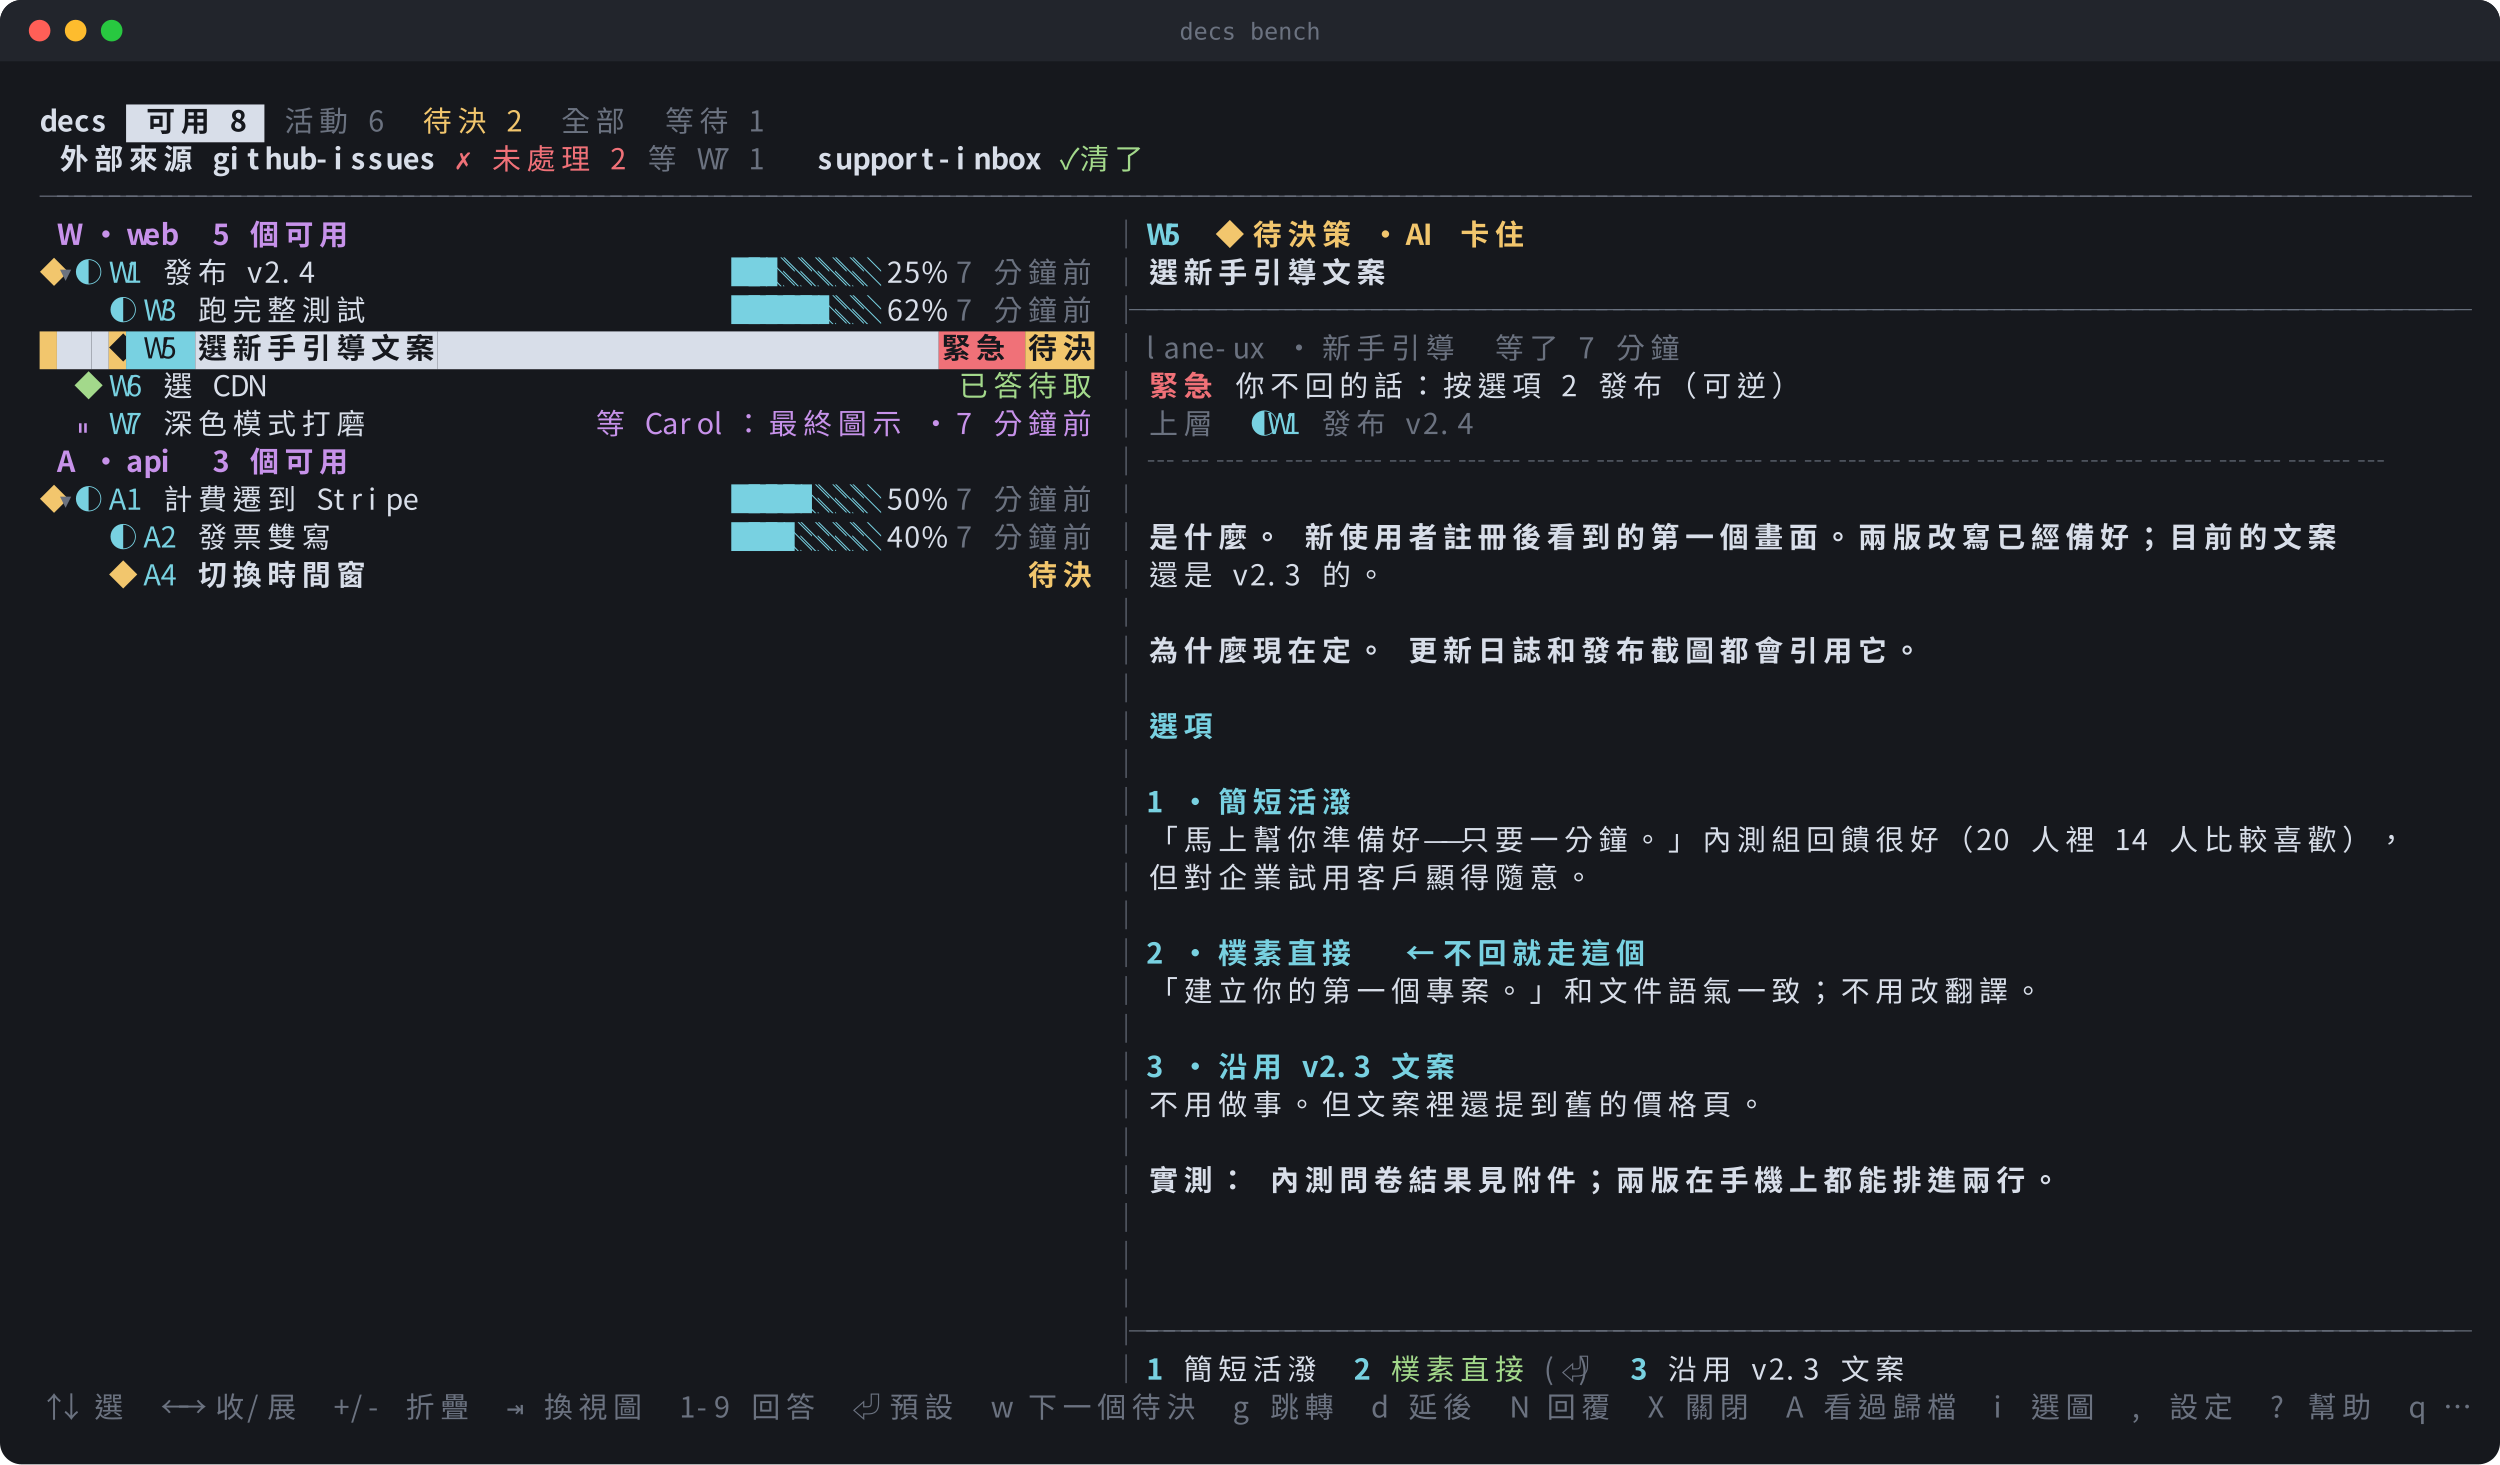
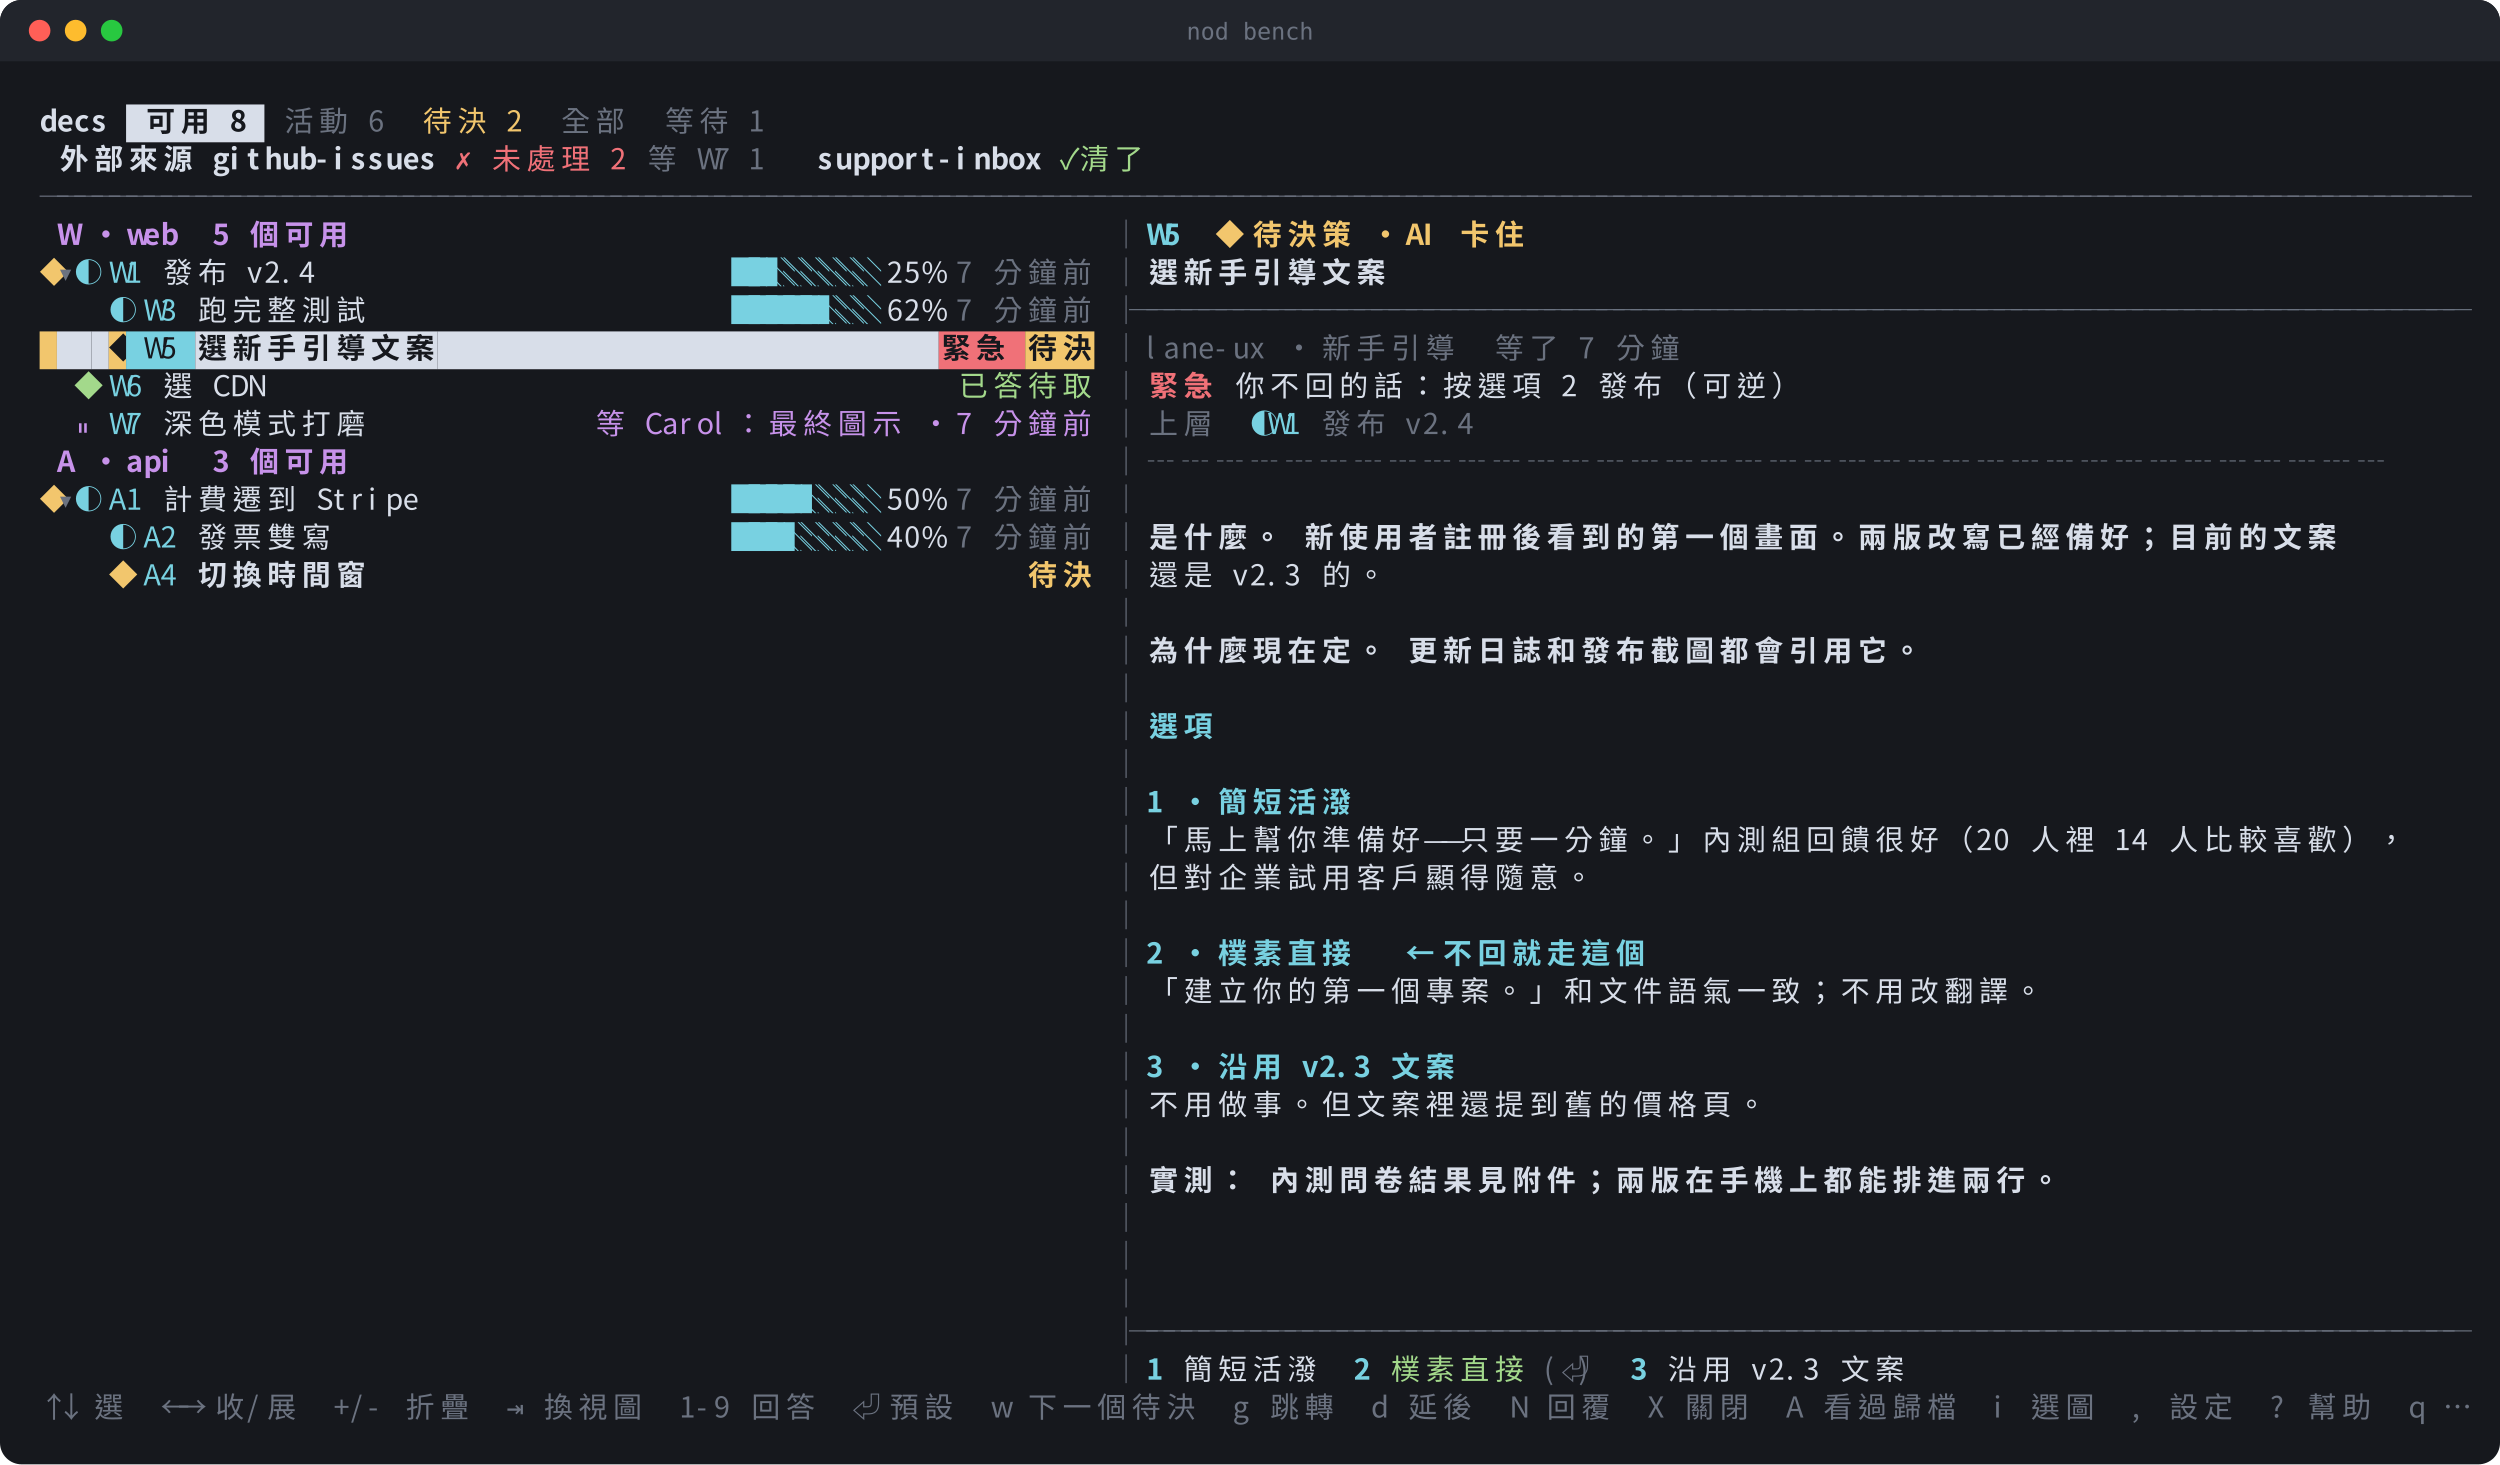
<svg xmlns="http://www.w3.org/2000/svg" width="1388" height="813" viewBox="0 0 1388 813">
  <rect width="1388" height="813" rx="12" fill="#16181d" />
  <path d="M0 12a12 12 0 0 1 12-12h1364a12 12 0 0 1 12 12v22h-1388z" fill="#22252c" />
  <circle cx="22" cy="17" r="6" fill="#ff5f57" />
  <circle cx="42" cy="17" r="6" fill="#febc2e" />
  <circle cx="62" cy="17" r="6" fill="#28c840" />
-   <text x="694" y="22" fill="#6b7280" font-family="Menlo, monospace" font-size="13" text-anchor="middle">decs bench</text>
+   <text x="694" y="22" fill="#6b7280" font-family="Menlo, monospace" font-size="13" text-anchor="middle">nod bench</text>
  <g font-family="'JetBrains Mono', 'SF Mono', Menlo, Consolas, 'PingFang TC', 'Noto Sans CJK TC', 'SF Arabic', 'Noto Sans Arabic', monospace" font-size="16">
    <text y="73" fill="#d8dee9" font-weight="700">
      <tspan x="22.0">d</tspan>
      <tspan x="31.6">e</tspan>
      <tspan x="41.2">c</tspan>
      <tspan x="50.8">s</tspan>
    </text>
    <rect x="70.0" y="58" width="76.8" height="21" fill="#d8dee9" />
    <text y="73" fill="#16181d" font-weight="700">
      <tspan x="81.2">可</tspan>
      <tspan x="100.4">用</tspan>
      <tspan x="127.6">8</tspan>
    </text>
    <text y="73" fill="#6b7280">
      <tspan x="158.0">活</tspan>
      <tspan x="177.2">動</tspan>
      <tspan x="204.4">6</tspan>
    </text>
    <text y="73" fill="#f2c66d">
      <tspan x="234.8">待</tspan>
      <tspan x="254.0">決</tspan>
      <tspan x="281.2">2</tspan>
    </text>
    <text y="73" fill="#6b7280">
      <tspan x="311.6">全</tspan>
      <tspan x="330.8">部</tspan>
    </text>
    <text y="73" fill="#6b7280">
      <tspan x="369.2">等</tspan>
      <tspan x="388.4">待</tspan>
      <tspan x="415.6">1</tspan>
    </text>
    <text y="94" fill="#d8dee9" font-weight="700">
      <tspan x="33.2">外</tspan>
      <tspan x="52.4">部</tspan>
      <tspan x="71.6">來</tspan>
      <tspan x="90.8">源</tspan>
    </text>
    <text y="94" fill="#d8dee9" font-weight="700">
      <tspan x="118.0">g</tspan>
      <tspan x="127.6">i</tspan>
      <tspan x="137.2">t</tspan>
      <tspan x="146.8">h</tspan>
      <tspan x="156.4">u</tspan>
      <tspan x="166.0">b</tspan>
      <tspan x="175.6">-</tspan>
      <tspan x="185.2">i</tspan>
      <tspan x="194.8">s</tspan>
      <tspan x="204.4">s</tspan>
      <tspan x="214.0">u</tspan>
      <tspan x="223.6">e</tspan>
      <tspan x="233.2">s</tspan>
    </text>
    <text y="94" fill="#f07178" font-weight="700">
      <tspan x="252.4">✗</tspan>
    </text>
    <text y="94" fill="#f07178">
      <tspan x="273.2">未</tspan>
      <tspan x="292.4">處</tspan>
      <tspan x="311.6">理</tspan>
      <tspan x="338.8">2</tspan>
    </text>
    <text y="94" fill="#6b7280">
      <tspan x="359.6">等</tspan>
      <tspan x="386.8">W</tspan>
      <tspan x="396.4">7</tspan>
      <tspan x="415.6">1</tspan>
    </text>
    <text y="94" fill="#d8dee9" font-weight="700">
      <tspan x="454.0">s</tspan>
      <tspan x="463.6">u</tspan>
      <tspan x="473.2">p</tspan>
      <tspan x="482.8">p</tspan>
      <tspan x="492.4">o</tspan>
      <tspan x="502.0">r</tspan>
      <tspan x="511.6">t</tspan>
      <tspan x="521.2">-</tspan>
      <tspan x="530.8">i</tspan>
      <tspan x="540.4">n</tspan>
      <tspan x="550.0">b</tspan>
      <tspan x="559.6">o</tspan>
      <tspan x="569.2">x</tspan>
    </text>
    <text y="94" fill="#a3d98b">
      <tspan x="588.4">✓</tspan>
      <tspan x="599.6">清</tspan>
      <tspan x="618.8">了</tspan>
    </text>
    <text y="115" fill="#6b7280">
      <tspan x="22.0">─</tspan>
      <tspan x="31.6">─</tspan>
      <tspan x="41.2">─</tspan>
      <tspan x="50.8">─</tspan>
      <tspan x="60.4">─</tspan>
      <tspan x="70.0">─</tspan>
      <tspan x="79.6">─</tspan>
      <tspan x="89.2">─</tspan>
      <tspan x="98.8">─</tspan>
      <tspan x="108.4">─</tspan>
      <tspan x="118.0">─</tspan>
      <tspan x="127.6">─</tspan>
      <tspan x="137.2">─</tspan>
      <tspan x="146.8">─</tspan>
      <tspan x="156.4">─</tspan>
      <tspan x="166.0">─</tspan>
      <tspan x="175.6">─</tspan>
      <tspan x="185.2">─</tspan>
      <tspan x="194.8">─</tspan>
      <tspan x="204.4">─</tspan>
      <tspan x="214.0">─</tspan>
      <tspan x="223.6">─</tspan>
      <tspan x="233.2">─</tspan>
      <tspan x="242.8">─</tspan>
      <tspan x="252.4">─</tspan>
      <tspan x="262.0">─</tspan>
      <tspan x="271.6">─</tspan>
      <tspan x="281.2">─</tspan>
      <tspan x="290.8">─</tspan>
      <tspan x="300.4">─</tspan>
      <tspan x="310.0">─</tspan>
      <tspan x="319.6">─</tspan>
      <tspan x="329.2">─</tspan>
      <tspan x="338.8">─</tspan>
      <tspan x="348.4">─</tspan>
      <tspan x="358.0">─</tspan>
      <tspan x="367.6">─</tspan>
      <tspan x="377.2">─</tspan>
      <tspan x="386.8">─</tspan>
      <tspan x="396.4">─</tspan>
      <tspan x="406.0">─</tspan>
      <tspan x="415.6">─</tspan>
      <tspan x="425.2">─</tspan>
      <tspan x="434.8">─</tspan>
      <tspan x="444.4">─</tspan>
      <tspan x="454.0">─</tspan>
      <tspan x="463.6">─</tspan>
      <tspan x="473.2">─</tspan>
      <tspan x="482.8">─</tspan>
      <tspan x="492.4">─</tspan>
      <tspan x="502.0">─</tspan>
      <tspan x="511.6">─</tspan>
      <tspan x="521.2">─</tspan>
      <tspan x="530.8">─</tspan>
      <tspan x="540.4">─</tspan>
      <tspan x="550.0">─</tspan>
      <tspan x="559.6">─</tspan>
      <tspan x="569.2">─</tspan>
      <tspan x="578.8">─</tspan>
      <tspan x="588.4">─</tspan>
      <tspan x="598.0">─</tspan>
      <tspan x="607.6">─</tspan>
      <tspan x="617.2">─</tspan>
      <tspan x="626.8">─</tspan>
      <tspan x="636.4">─</tspan>
      <tspan x="646.0">─</tspan>
      <tspan x="655.6">─</tspan>
      <tspan x="665.2">─</tspan>
      <tspan x="674.8">─</tspan>
      <tspan x="684.4">─</tspan>
      <tspan x="694.0">─</tspan>
      <tspan x="703.6">─</tspan>
      <tspan x="713.2">─</tspan>
      <tspan x="722.8">─</tspan>
      <tspan x="732.4">─</tspan>
      <tspan x="742.0">─</tspan>
      <tspan x="751.6">─</tspan>
      <tspan x="761.2">─</tspan>
      <tspan x="770.8">─</tspan>
      <tspan x="780.4">─</tspan>
      <tspan x="790.0">─</tspan>
      <tspan x="799.6">─</tspan>
      <tspan x="809.2">─</tspan>
      <tspan x="818.8">─</tspan>
      <tspan x="828.4">─</tspan>
      <tspan x="838.0">─</tspan>
      <tspan x="847.6">─</tspan>
      <tspan x="857.2">─</tspan>
      <tspan x="866.8">─</tspan>
      <tspan x="876.4">─</tspan>
      <tspan x="886.0">─</tspan>
      <tspan x="895.6">─</tspan>
      <tspan x="905.2">─</tspan>
      <tspan x="914.8">─</tspan>
      <tspan x="924.4">─</tspan>
      <tspan x="934.0">─</tspan>
      <tspan x="943.6">─</tspan>
      <tspan x="953.2">─</tspan>
      <tspan x="962.8">─</tspan>
      <tspan x="972.4">─</tspan>
      <tspan x="982.0">─</tspan>
      <tspan x="991.6">─</tspan>
      <tspan x="1001.2">─</tspan>
      <tspan x="1010.8">─</tspan>
      <tspan x="1020.4">─</tspan>
      <tspan x="1030.0">─</tspan>
      <tspan x="1039.6">─</tspan>
      <tspan x="1049.2">─</tspan>
      <tspan x="1058.8">─</tspan>
      <tspan x="1068.4">─</tspan>
      <tspan x="1078.0">─</tspan>
      <tspan x="1087.6">─</tspan>
      <tspan x="1097.2">─</tspan>
      <tspan x="1106.8">─</tspan>
      <tspan x="1116.4">─</tspan>
      <tspan x="1126.0">─</tspan>
      <tspan x="1135.6">─</tspan>
      <tspan x="1145.2">─</tspan>
      <tspan x="1154.8">─</tspan>
      <tspan x="1164.4">─</tspan>
      <tspan x="1174.0">─</tspan>
      <tspan x="1183.6">─</tspan>
      <tspan x="1193.2">─</tspan>
      <tspan x="1202.8">─</tspan>
      <tspan x="1212.4">─</tspan>
      <tspan x="1222.0">─</tspan>
      <tspan x="1231.6">─</tspan>
      <tspan x="1241.2">─</tspan>
      <tspan x="1250.8">─</tspan>
      <tspan x="1260.4">─</tspan>
      <tspan x="1270.0">─</tspan>
      <tspan x="1279.6">─</tspan>
      <tspan x="1289.2">─</tspan>
      <tspan x="1298.8">─</tspan>
      <tspan x="1308.4">─</tspan>
      <tspan x="1318.0">─</tspan>
      <tspan x="1327.6">─</tspan>
      <tspan x="1337.2">─</tspan>
      <tspan x="1346.8">─</tspan>
      <tspan x="1356.4">─</tspan>
    </text>
    <text y="136" fill="#c792ea" font-weight="700">
      <tspan x="31.6">W</tspan>
      <tspan x="50.8">·</tspan>
      <tspan x="70.0">w</tspan>
      <tspan x="79.6">e</tspan>
      <tspan x="89.2">b</tspan>
      <tspan x="118.0">5</tspan>
      <tspan x="138.8">個</tspan>
      <tspan x="158.0">可</tspan>
      <tspan x="177.2">用</tspan>
    </text>
    <text y="136" fill="#6b7280">
      <tspan x="617.2">│</tspan>
    </text>
    <text y="136" fill="#78d1e1" font-weight="700">
      <tspan x="636.4">W</tspan>
      <tspan x="646.0">5</tspan>
    </text>
    <text y="136" fill="#f2c66d" font-weight="700">
      <tspan x="674.8">◆</tspan>
    </text>
    <text y="136" fill="#f2c66d" font-weight="700">
      <tspan x="695.6">待</tspan>
      <tspan x="714.8">決</tspan>
      <tspan x="734.0">策</tspan>
    </text>
    <text y="136" fill="#f2c66d" font-weight="700">
      <tspan x="761.2">·</tspan>
      <tspan x="780.4">A</tspan>
      <tspan x="790.0">I</tspan>
      <tspan x="810.8">卡</tspan>
      <tspan x="830.0">住</tspan>
    </text>
    <text y="157" fill="#f2c66d" font-weight="700">
      <tspan x="22.0">◆</tspan>
    </text>
    <text y="157" fill="#6b7280">
      <tspan x="31.6">▾</tspan>
    </text>
    <text y="157" fill="#78d1e1">
      <tspan x="41.2">◐</tspan>
    </text>
    <text y="157" fill="#78d1e1">
      <tspan x="60.4">W</tspan>
      <tspan x="70.0">1</tspan>
    </text>
    <text y="157" fill="#d8dee9">
      <tspan x="90.8">發</tspan>
      <tspan x="110.0">布</tspan>
      <tspan x="137.2">v</tspan>
      <tspan x="146.8">2</tspan>
      <tspan x="156.4">.</tspan>
      <tspan x="166.0">4</tspan>
    </text>
    <text y="157" fill="#78d1e1">
      <tspan x="406.0">█</tspan>
      <tspan x="415.6">█</tspan>
      <tspan x="425.2">░</tspan>
      <tspan x="434.8">░</tspan>
      <tspan x="444.4">░</tspan>
      <tspan x="454.0">░</tspan>
      <tspan x="463.6">░</tspan>
      <tspan x="473.2">░</tspan>
    </text>
    <text y="157" fill="#d8dee9">
      <tspan x="492.4">2</tspan>
      <tspan x="502.0">5</tspan>
      <tspan x="511.6">%</tspan>
    </text>
    <text y="157" fill="#6b7280">
      <tspan x="530.8">7</tspan>
      <tspan x="551.6">分</tspan>
      <tspan x="570.8">鐘</tspan>
      <tspan x="590.0">前</tspan>
    </text>
    <text y="157" fill="#6b7280">
      <tspan x="617.2">│</tspan>
    </text>
    <text y="157" fill="#d8dee9" font-weight="700">
      <tspan x="638.0">選</tspan>
      <tspan x="657.2">新</tspan>
      <tspan x="676.4">手</tspan>
      <tspan x="695.6">引</tspan>
      <tspan x="714.8">導</tspan>
      <tspan x="734.0">文</tspan>
      <tspan x="753.2">案</tspan>
    </text>
    <text y="178" fill="#78d1e1">
      <tspan x="60.4">◐</tspan>
    </text>
    <text y="178" fill="#78d1e1">
      <tspan x="79.6">W</tspan>
      <tspan x="89.2">3</tspan>
    </text>
    <text y="178" fill="#d8dee9">
      <tspan x="110.0">跑</tspan>
      <tspan x="129.2">完</tspan>
      <tspan x="148.4">整</tspan>
      <tspan x="167.6">測</tspan>
      <tspan x="186.8">試</tspan>
    </text>
    <text y="178" fill="#78d1e1">
      <tspan x="406.0">█</tspan>
      <tspan x="415.6">█</tspan>
      <tspan x="425.2">█</tspan>
      <tspan x="434.8">█</tspan>
      <tspan x="444.4">█</tspan>
      <tspan x="454.0">░</tspan>
      <tspan x="463.6">░</tspan>
      <tspan x="473.2">░</tspan>
    </text>
    <text y="178" fill="#d8dee9">
      <tspan x="492.4">6</tspan>
      <tspan x="502.0">2</tspan>
      <tspan x="511.6">%</tspan>
    </text>
    <text y="178" fill="#6b7280">
      <tspan x="530.8">7</tspan>
      <tspan x="551.6">分</tspan>
      <tspan x="570.8">鐘</tspan>
      <tspan x="590.0">前</tspan>
    </text>
    <text y="178" fill="#6b7280">
      <tspan x="617.2">│</tspan>
    </text>
    <text y="178" fill="#6b7280">
      <tspan x="626.8">─</tspan>
      <tspan x="636.4">─</tspan>
      <tspan x="646.0">─</tspan>
      <tspan x="655.6">─</tspan>
      <tspan x="665.2">─</tspan>
      <tspan x="674.8">─</tspan>
      <tspan x="684.4">─</tspan>
      <tspan x="694.0">─</tspan>
      <tspan x="703.6">─</tspan>
      <tspan x="713.2">─</tspan>
      <tspan x="722.8">─</tspan>
      <tspan x="732.4">─</tspan>
      <tspan x="742.0">─</tspan>
      <tspan x="751.6">─</tspan>
      <tspan x="761.2">─</tspan>
      <tspan x="770.8">─</tspan>
      <tspan x="780.4">─</tspan>
      <tspan x="790.0">─</tspan>
      <tspan x="799.6">─</tspan>
      <tspan x="809.2">─</tspan>
      <tspan x="818.8">─</tspan>
      <tspan x="828.4">─</tspan>
      <tspan x="838.0">─</tspan>
      <tspan x="847.6">─</tspan>
      <tspan x="857.2">─</tspan>
      <tspan x="866.8">─</tspan>
      <tspan x="876.4">─</tspan>
      <tspan x="886.0">─</tspan>
      <tspan x="895.6">─</tspan>
      <tspan x="905.2">─</tspan>
      <tspan x="914.8">─</tspan>
      <tspan x="924.4">─</tspan>
      <tspan x="934.0">─</tspan>
      <tspan x="943.6">─</tspan>
      <tspan x="953.2">─</tspan>
      <tspan x="962.8">─</tspan>
      <tspan x="972.4">─</tspan>
      <tspan x="982.0">─</tspan>
      <tspan x="991.6">─</tspan>
      <tspan x="1001.2">─</tspan>
      <tspan x="1010.8">─</tspan>
      <tspan x="1020.4">─</tspan>
      <tspan x="1030.0">─</tspan>
      <tspan x="1039.6">─</tspan>
      <tspan x="1049.2">─</tspan>
      <tspan x="1058.8">─</tspan>
      <tspan x="1068.4">─</tspan>
      <tspan x="1078.0">─</tspan>
      <tspan x="1087.6">─</tspan>
      <tspan x="1097.2">─</tspan>
      <tspan x="1106.8">─</tspan>
      <tspan x="1116.4">─</tspan>
      <tspan x="1126.0">─</tspan>
      <tspan x="1135.6">─</tspan>
      <tspan x="1145.2">─</tspan>
      <tspan x="1154.8">─</tspan>
      <tspan x="1164.4">─</tspan>
      <tspan x="1174.0">─</tspan>
      <tspan x="1183.6">─</tspan>
      <tspan x="1193.2">─</tspan>
      <tspan x="1202.8">─</tspan>
      <tspan x="1212.4">─</tspan>
      <tspan x="1222.0">─</tspan>
      <tspan x="1231.6">─</tspan>
      <tspan x="1241.2">─</tspan>
      <tspan x="1250.8">─</tspan>
      <tspan x="1260.4">─</tspan>
      <tspan x="1270.0">─</tspan>
      <tspan x="1279.6">─</tspan>
      <tspan x="1289.2">─</tspan>
      <tspan x="1298.8">─</tspan>
      <tspan x="1308.4">─</tspan>
      <tspan x="1318.0">─</tspan>
      <tspan x="1327.6">─</tspan>
      <tspan x="1337.2">─</tspan>
      <tspan x="1346.8">─</tspan>
      <tspan x="1356.4">─</tspan>
    </text>
    <rect x="22.0" y="184" width="9.6" height="21" fill="#f2c66d" />
    <rect x="31.6" y="184" width="19.2" height="21" fill="#d8dee9" />
    <rect x="50.8" y="184" width="9.6" height="21" fill="#d8dee9" />
    <rect x="60.4" y="184" width="9.6" height="21" fill="#f2c66d" />
    <text y="199" fill="#16181d" font-weight="700">
      <tspan x="60.4">◆</tspan>
    </text>
    <rect x="70.0" y="184" width="38.4" height="21" fill="#78d1e1" />
    <text y="199" fill="#16181d">
      <tspan x="79.6">W</tspan>
      <tspan x="89.2">5</tspan>
    </text>
    <rect x="108.4" y="184" width="134.4" height="21" fill="#d8dee9" />
    <text y="199" fill="#16181d" font-weight="700">
      <tspan x="110.0">選</tspan>
      <tspan x="129.2">新</tspan>
      <tspan x="148.4">手</tspan>
      <tspan x="167.6">引</tspan>
      <tspan x="186.8">導</tspan>
      <tspan x="206.0">文</tspan>
      <tspan x="225.2">案</tspan>
    </text>
    <rect x="242.8" y="184" width="278.4" height="21" fill="#d8dee9" />
    <rect x="521.2" y="184" width="48.0" height="21" fill="#f07178" />
    <text y="199" fill="#16181d" font-weight="700">
      <tspan x="522.8">緊</tspan>
      <tspan x="542.0">急</tspan>
    </text>
    <rect x="569.2" y="184" width="38.4" height="21" fill="#f2c66d" />
    <text y="199" fill="#16181d" font-weight="700">
      <tspan x="570.8">待</tspan>
      <tspan x="590.0">決</tspan>
    </text>
    <text y="199" fill="#6b7280">
      <tspan x="617.2">│</tspan>
    </text>
    <text y="199" fill="#6b7280">
      <tspan x="636.4">l</tspan>
      <tspan x="646.0">a</tspan>
      <tspan x="655.6">n</tspan>
      <tspan x="665.2">e</tspan>
      <tspan x="674.8">-</tspan>
      <tspan x="684.4">u</tspan>
      <tspan x="694.0">x</tspan>
      <tspan x="713.2">·</tspan>
      <tspan x="734.0">新</tspan>
      <tspan x="753.2">手</tspan>
      <tspan x="772.4">引</tspan>
      <tspan x="791.6">導</tspan>
    </text>
    <text y="199" fill="#6b7280">
      <tspan x="830.0">等</tspan>
      <tspan x="849.2">了</tspan>
      <tspan x="876.4">7</tspan>
      <tspan x="897.2">分</tspan>
      <tspan x="916.4">鐘</tspan>
    </text>
    <text y="220" fill="#a3d98b">
      <tspan x="41.2">◆</tspan>
    </text>
    <text y="220" fill="#78d1e1">
      <tspan x="60.4">W</tspan>
      <tspan x="70.0">6</tspan>
    </text>
    <text y="220" fill="#d8dee9">
      <tspan x="90.8">選</tspan>
      <tspan x="118.0">C</tspan>
      <tspan x="127.6">D</tspan>
      <tspan x="137.2">N</tspan>
    </text>
    <text y="220" fill="#a3d98b">
      <tspan x="532.4">已</tspan>
      <tspan x="551.6">答</tspan>
      <tspan x="570.8">待</tspan>
      <tspan x="590.0">取</tspan>
    </text>
    <text y="220" fill="#6b7280">
      <tspan x="617.2">│</tspan>
    </text>
    <text y="220" fill="#f07178" font-weight="700">
      <tspan x="638.0">緊</tspan>
      <tspan x="657.2">急</tspan>
    </text>
    <text y="220" fill="#d8dee9">
      <tspan x="686.0">你</tspan>
      <tspan x="705.2">不</tspan>
      <tspan x="724.4">回</tspan>
      <tspan x="743.6">的</tspan>
      <tspan x="762.8">話</tspan>
      <tspan x="782.0">：</tspan>
      <tspan x="801.2">按</tspan>
      <tspan x="820.4">選</tspan>
      <tspan x="839.6">項</tspan>
      <tspan x="866.8">2</tspan>
      <tspan x="887.6">發</tspan>
      <tspan x="906.8">布</tspan>
      <tspan x="926.0">（</tspan>
      <tspan x="945.2">可</tspan>
      <tspan x="964.4">逆</tspan>
      <tspan x="983.6">）</tspan>
    </text>
    <text y="241" fill="#c792ea">
      <tspan x="41.2">⏸</tspan>
    </text>
    <text y="241" fill="#78d1e1">
      <tspan x="60.4">W</tspan>
      <tspan x="70.0">7</tspan>
    </text>
    <text y="241" fill="#d8dee9">
      <tspan x="90.8">深</tspan>
      <tspan x="110.0">色</tspan>
      <tspan x="129.2">模</tspan>
      <tspan x="148.4">式</tspan>
      <tspan x="167.6">打</tspan>
      <tspan x="186.8">磨</tspan>
    </text>
    <text y="241" fill="#c792ea">
      <tspan x="330.8">等</tspan>
      <tspan x="358.0">C</tspan>
      <tspan x="367.6">a</tspan>
      <tspan x="377.2">r</tspan>
      <tspan x="386.8">o</tspan>
      <tspan x="396.4">l</tspan>
      <tspan x="407.6">：</tspan>
      <tspan x="426.8">最</tspan>
      <tspan x="446.0">終</tspan>
      <tspan x="465.2">圖</tspan>
      <tspan x="484.4">示</tspan>
      <tspan x="511.6">·</tspan>
      <tspan x="530.8">7</tspan>
      <tspan x="551.6">分</tspan>
      <tspan x="570.8">鐘</tspan>
      <tspan x="590.0">前</tspan>
    </text>
    <text y="241" fill="#6b7280">
      <tspan x="617.2">│</tspan>
    </text>
    <text y="241" fill="#6b7280">
      <tspan x="638.0">上</tspan>
      <tspan x="657.2">層</tspan>
    </text>
    <text y="241" fill="#78d1e1">
      <tspan x="694.0">◐</tspan>
    </text>
    <text y="241" fill="#78d1e1">
      <tspan x="703.6">W</tspan>
      <tspan x="713.2">1</tspan>
    </text>
    <text y="241" fill="#6b7280">
      <tspan x="734.0">發</tspan>
      <tspan x="753.2">布</tspan>
      <tspan x="780.4">v</tspan>
      <tspan x="790.0">2</tspan>
      <tspan x="799.6">.</tspan>
      <tspan x="809.2">4</tspan>
    </text>
    <text y="262" fill="#c792ea" font-weight="700">
      <tspan x="31.6">A</tspan>
      <tspan x="50.8">·</tspan>
      <tspan x="70.0">a</tspan>
      <tspan x="79.6">p</tspan>
      <tspan x="89.2">i</tspan>
      <tspan x="118.0">3</tspan>
      <tspan x="138.8">個</tspan>
      <tspan x="158.0">可</tspan>
      <tspan x="177.2">用</tspan>
    </text>
    <text y="262" fill="#6b7280">
      <tspan x="617.2">│</tspan>
    </text>
    <text y="262" fill="#6b7280">
      <tspan x="636.4">┄</tspan>
      <tspan x="655.6">┄</tspan>
      <tspan x="674.8">┄</tspan>
      <tspan x="694.0">┄</tspan>
      <tspan x="713.2">┄</tspan>
      <tspan x="732.4">┄</tspan>
      <tspan x="751.6">┄</tspan>
      <tspan x="770.8">┄</tspan>
      <tspan x="790.0">┄</tspan>
      <tspan x="809.2">┄</tspan>
      <tspan x="828.4">┄</tspan>
      <tspan x="847.6">┄</tspan>
      <tspan x="866.8">┄</tspan>
      <tspan x="886.0">┄</tspan>
      <tspan x="905.2">┄</tspan>
      <tspan x="924.4">┄</tspan>
      <tspan x="943.6">┄</tspan>
      <tspan x="962.8">┄</tspan>
      <tspan x="982.0">┄</tspan>
      <tspan x="1001.2">┄</tspan>
      <tspan x="1020.4">┄</tspan>
      <tspan x="1039.6">┄</tspan>
      <tspan x="1058.8">┄</tspan>
      <tspan x="1078.0">┄</tspan>
      <tspan x="1097.2">┄</tspan>
      <tspan x="1116.4">┄</tspan>
      <tspan x="1135.6">┄</tspan>
      <tspan x="1154.8">┄</tspan>
      <tspan x="1174.0">┄</tspan>
      <tspan x="1193.2">┄</tspan>
      <tspan x="1212.4">┄</tspan>
      <tspan x="1231.6">┄</tspan>
      <tspan x="1250.8">┄</tspan>
      <tspan x="1270.0">┄</tspan>
      <tspan x="1289.2">┄</tspan>
      <tspan x="1308.4">┄</tspan>
    </text>
    <text y="283" fill="#f2c66d" font-weight="700">
      <tspan x="22.0">◆</tspan>
    </text>
    <text y="283" fill="#6b7280">
      <tspan x="31.6">▾</tspan>
    </text>
    <text y="283" fill="#78d1e1">
      <tspan x="41.2">◐</tspan>
    </text>
    <text y="283" fill="#78d1e1">
      <tspan x="60.4">A</tspan>
      <tspan x="70.0">1</tspan>
    </text>
    <text y="283" fill="#d8dee9">
      <tspan x="90.8">計</tspan>
      <tspan x="110.0">費</tspan>
      <tspan x="129.2">遷</tspan>
      <tspan x="148.4">到</tspan>
      <tspan x="175.6">S</tspan>
      <tspan x="185.2">t</tspan>
      <tspan x="194.8">r</tspan>
      <tspan x="204.4">i</tspan>
      <tspan x="214.0">p</tspan>
      <tspan x="223.6">e</tspan>
    </text>
    <text y="283" fill="#78d1e1">
      <tspan x="406.0">█</tspan>
      <tspan x="415.6">█</tspan>
      <tspan x="425.2">█</tspan>
      <tspan x="434.8">█</tspan>
      <tspan x="444.4">░</tspan>
      <tspan x="454.0">░</tspan>
      <tspan x="463.6">░</tspan>
      <tspan x="473.2">░</tspan>
    </text>
    <text y="283" fill="#d8dee9">
      <tspan x="492.4">5</tspan>
      <tspan x="502.0">0</tspan>
      <tspan x="511.6">%</tspan>
    </text>
    <text y="283" fill="#6b7280">
      <tspan x="530.8">7</tspan>
      <tspan x="551.6">分</tspan>
      <tspan x="570.8">鐘</tspan>
      <tspan x="590.0">前</tspan>
    </text>
    <text y="283" fill="#6b7280">
      <tspan x="617.2">│</tspan>
    </text>
    <text y="304" fill="#78d1e1">
      <tspan x="60.4">◐</tspan>
    </text>
    <text y="304" fill="#78d1e1">
      <tspan x="79.6">A</tspan>
      <tspan x="89.2">2</tspan>
    </text>
    <text y="304" fill="#d8dee9">
      <tspan x="110.0">發</tspan>
      <tspan x="129.2">票</tspan>
      <tspan x="148.4">雙</tspan>
      <tspan x="167.6">寫</tspan>
    </text>
    <text y="304" fill="#78d1e1">
      <tspan x="406.0">█</tspan>
      <tspan x="415.6">█</tspan>
      <tspan x="425.2">█</tspan>
      <tspan x="434.8">░</tspan>
      <tspan x="444.4">░</tspan>
      <tspan x="454.0">░</tspan>
      <tspan x="463.6">░</tspan>
      <tspan x="473.2">░</tspan>
    </text>
    <text y="304" fill="#d8dee9">
      <tspan x="492.4">4</tspan>
      <tspan x="502.0">0</tspan>
      <tspan x="511.6">%</tspan>
    </text>
    <text y="304" fill="#6b7280">
      <tspan x="530.8">7</tspan>
      <tspan x="551.6">分</tspan>
      <tspan x="570.8">鐘</tspan>
      <tspan x="590.0">前</tspan>
    </text>
    <text y="304" fill="#6b7280">
      <tspan x="617.2">│</tspan>
    </text>
    <text y="304" fill="#d8dee9" font-weight="700">
      <tspan x="638.0">是</tspan>
      <tspan x="657.2">什</tspan>
      <tspan x="676.4">麼</tspan>
      <tspan x="695.6">。</tspan>
      <tspan x="724.4">新</tspan>
      <tspan x="743.6">使</tspan>
      <tspan x="762.8">用</tspan>
      <tspan x="782.0">者</tspan>
      <tspan x="801.2">註</tspan>
      <tspan x="820.4">冊</tspan>
      <tspan x="839.6">後</tspan>
      <tspan x="858.8">看</tspan>
      <tspan x="878.0">到</tspan>
      <tspan x="897.2">的</tspan>
      <tspan x="916.4">第</tspan>
      <tspan x="935.6">一</tspan>
      <tspan x="954.8">個</tspan>
      <tspan x="974.0">畫</tspan>
      <tspan x="993.2">面</tspan>
      <tspan x="1012.4">。</tspan>
      <tspan x="1031.6">兩</tspan>
      <tspan x="1050.8">版</tspan>
      <tspan x="1070.0">改</tspan>
      <tspan x="1089.2">寫</tspan>
      <tspan x="1108.4">已</tspan>
      <tspan x="1127.6">經</tspan>
      <tspan x="1146.8">備</tspan>
      <tspan x="1166.0">好</tspan>
      <tspan x="1185.2">；</tspan>
      <tspan x="1204.4">目</tspan>
      <tspan x="1223.6">前</tspan>
      <tspan x="1242.8">的</tspan>
      <tspan x="1262.0">文</tspan>
      <tspan x="1281.2">案</tspan>
    </text>
    <text y="325" fill="#f2c66d" font-weight="700">
      <tspan x="60.4">◆</tspan>
    </text>
    <text y="325" fill="#78d1e1">
      <tspan x="79.6">A</tspan>
      <tspan x="89.2">4</tspan>
    </text>
    <text y="325" fill="#d8dee9" font-weight="700">
      <tspan x="110.0">切</tspan>
      <tspan x="129.2">換</tspan>
      <tspan x="148.4">時</tspan>
      <tspan x="167.6">間</tspan>
      <tspan x="186.8">窗</tspan>
    </text>
    <text y="325" fill="#f2c66d" font-weight="700">
      <tspan x="570.8">待</tspan>
      <tspan x="590.0">決</tspan>
    </text>
    <text y="325" fill="#6b7280">
      <tspan x="617.2">│</tspan>
    </text>
    <text y="325" fill="#d8dee9">
      <tspan x="638.0">還</tspan>
      <tspan x="657.2">是</tspan>
      <tspan x="684.4">v</tspan>
      <tspan x="694.0">2</tspan>
      <tspan x="703.6">.</tspan>
      <tspan x="713.2">3</tspan>
      <tspan x="734.0">的</tspan>
      <tspan x="753.2">。</tspan>
    </text>
    <text y="346" fill="#6b7280">
      <tspan x="617.2">│</tspan>
    </text>
    <text y="367" fill="#6b7280">
      <tspan x="617.2">│</tspan>
    </text>
    <text y="367" fill="#d8dee9" font-weight="700">
      <tspan x="638.0">為</tspan>
      <tspan x="657.2">什</tspan>
      <tspan x="676.4">麼</tspan>
      <tspan x="695.6">現</tspan>
      <tspan x="714.8">在</tspan>
      <tspan x="734.0">定</tspan>
      <tspan x="753.2">。</tspan>
      <tspan x="782.0">更</tspan>
      <tspan x="801.2">新</tspan>
      <tspan x="820.4">日</tspan>
      <tspan x="839.6">誌</tspan>
      <tspan x="858.8">和</tspan>
      <tspan x="878.0">發</tspan>
      <tspan x="897.2">布</tspan>
      <tspan x="916.4">截</tspan>
      <tspan x="935.6">圖</tspan>
      <tspan x="954.8">都</tspan>
      <tspan x="974.0">會</tspan>
      <tspan x="993.2">引</tspan>
      <tspan x="1012.4">用</tspan>
      <tspan x="1031.6">它</tspan>
      <tspan x="1050.8">。</tspan>
    </text>
    <text y="388" fill="#6b7280">
      <tspan x="617.2">│</tspan>
    </text>
    <text y="409" fill="#6b7280">
      <tspan x="617.2">│</tspan>
    </text>
    <text y="409" fill="#78d1e1" font-weight="700">
      <tspan x="638.0">選</tspan>
      <tspan x="657.2">項</tspan>
    </text>
    <text y="430" fill="#6b7280">
      <tspan x="617.2">│</tspan>
    </text>
    <text y="451" fill="#6b7280">
      <tspan x="617.2">│</tspan>
    </text>
    <text y="451" fill="#78d1e1" font-weight="700">
      <tspan x="636.4">1</tspan>
      <tspan x="655.6">·</tspan>
      <tspan x="676.4">簡</tspan>
      <tspan x="695.6">短</tspan>
      <tspan x="714.8">活</tspan>
      <tspan x="734.0">潑</tspan>
    </text>
    <text y="472" fill="#6b7280">
      <tspan x="617.2">│</tspan>
    </text>
    <text y="472" fill="#d8dee9">
      <tspan x="638.0">「</tspan>
      <tspan x="657.2">馬</tspan>
      <tspan x="676.4">上</tspan>
      <tspan x="695.6">幫</tspan>
      <tspan x="714.8">你</tspan>
      <tspan x="734.0">準</tspan>
      <tspan x="753.2">備</tspan>
      <tspan x="772.4">好</tspan>
      <tspan x="790.0">—</tspan>
      <tspan x="799.6">—</tspan>
      <tspan x="810.8">只</tspan>
      <tspan x="830.0">要</tspan>
      <tspan x="849.2">一</tspan>
      <tspan x="868.4">分</tspan>
      <tspan x="887.6">鐘</tspan>
      <tspan x="906.8">。</tspan>
      <tspan x="926.0">」</tspan>
      <tspan x="945.2">內</tspan>
      <tspan x="964.4">測</tspan>
      <tspan x="983.6">組</tspan>
      <tspan x="1002.8">回</tspan>
      <tspan x="1022.0">饋</tspan>
      <tspan x="1041.2">很</tspan>
      <tspan x="1060.4">好</tspan>
      <tspan x="1079.6">（</tspan>
      <tspan x="1097.2">2</tspan>
      <tspan x="1106.8">0</tspan>
      <tspan x="1127.6">人</tspan>
      <tspan x="1146.8">裡</tspan>
      <tspan x="1174.0">1</tspan>
      <tspan x="1183.6">4</tspan>
      <tspan x="1204.4">人</tspan>
      <tspan x="1223.6">比</tspan>
      <tspan x="1242.8">較</tspan>
      <tspan x="1262.0">喜</tspan>
      <tspan x="1281.2">歡</tspan>
      <tspan x="1300.4">）</tspan>
      <tspan x="1319.6">，</tspan>
    </text>
    <text y="493" fill="#6b7280">
      <tspan x="617.2">│</tspan>
    </text>
    <text y="493" fill="#d8dee9">
      <tspan x="638.0">但</tspan>
      <tspan x="657.2">對</tspan>
      <tspan x="676.4">企</tspan>
      <tspan x="695.6">業</tspan>
      <tspan x="714.8">試</tspan>
      <tspan x="734.0">用</tspan>
      <tspan x="753.2">客</tspan>
      <tspan x="772.4">戶</tspan>
      <tspan x="791.6">顯</tspan>
      <tspan x="810.8">得</tspan>
      <tspan x="830.0">隨</tspan>
      <tspan x="849.2">意</tspan>
      <tspan x="868.4">。</tspan>
    </text>
    <text y="514" fill="#6b7280">
      <tspan x="617.2">│</tspan>
    </text>
    <text y="535" fill="#6b7280">
      <tspan x="617.2">│</tspan>
    </text>
    <text y="535" fill="#78d1e1" font-weight="700">
      <tspan x="636.4">2</tspan>
      <tspan x="655.6">·</tspan>
      <tspan x="676.4">樸</tspan>
      <tspan x="695.6">素</tspan>
      <tspan x="714.8">直</tspan>
      <tspan x="734.0">接</tspan>
      <tspan x="780.4">←</tspan>
      <tspan x="801.2">不</tspan>
      <tspan x="820.4">回</tspan>
      <tspan x="839.6">就</tspan>
      <tspan x="858.8">走</tspan>
      <tspan x="878.0">這</tspan>
      <tspan x="897.2">個</tspan>
    </text>
    <text y="556" fill="#6b7280">
      <tspan x="617.2">│</tspan>
    </text>
    <text y="556" fill="#d8dee9">
      <tspan x="638.0">「</tspan>
      <tspan x="657.2">建</tspan>
      <tspan x="676.4">立</tspan>
      <tspan x="695.6">你</tspan>
      <tspan x="714.8">的</tspan>
      <tspan x="734.0">第</tspan>
      <tspan x="753.2">一</tspan>
      <tspan x="772.4">個</tspan>
      <tspan x="791.6">專</tspan>
      <tspan x="810.8">案</tspan>
      <tspan x="830.0">。</tspan>
      <tspan x="849.2">」</tspan>
      <tspan x="868.4">和</tspan>
      <tspan x="887.6">文</tspan>
      <tspan x="906.8">件</tspan>
      <tspan x="926.0">語</tspan>
      <tspan x="945.2">氣</tspan>
      <tspan x="964.4">一</tspan>
      <tspan x="983.6">致</tspan>
      <tspan x="1002.8">；</tspan>
      <tspan x="1022.0">不</tspan>
      <tspan x="1041.2">用</tspan>
      <tspan x="1060.4">改</tspan>
      <tspan x="1079.6">翻</tspan>
      <tspan x="1098.8">譯</tspan>
      <tspan x="1118.0">。</tspan>
    </text>
    <text y="577" fill="#6b7280">
      <tspan x="617.2">│</tspan>
    </text>
    <text y="598" fill="#6b7280">
      <tspan x="617.2">│</tspan>
    </text>
    <text y="598" fill="#78d1e1" font-weight="700">
      <tspan x="636.4">3</tspan>
      <tspan x="655.6">·</tspan>
      <tspan x="676.4">沿</tspan>
      <tspan x="695.6">用</tspan>
      <tspan x="722.8">v</tspan>
      <tspan x="732.4">2</tspan>
      <tspan x="742.0">.</tspan>
      <tspan x="751.6">3</tspan>
      <tspan x="772.4">文</tspan>
      <tspan x="791.6">案</tspan>
    </text>
    <text y="619" fill="#6b7280">
      <tspan x="617.2">│</tspan>
    </text>
    <text y="619" fill="#d8dee9">
      <tspan x="638.0">不</tspan>
      <tspan x="657.2">用</tspan>
      <tspan x="676.4">做</tspan>
      <tspan x="695.6">事</tspan>
      <tspan x="714.8">。</tspan>
      <tspan x="734.0">但</tspan>
      <tspan x="753.2">文</tspan>
      <tspan x="772.4">案</tspan>
      <tspan x="791.6">裡</tspan>
      <tspan x="810.8">還</tspan>
      <tspan x="830.0">提</tspan>
      <tspan x="849.2">到</tspan>
      <tspan x="868.4">舊</tspan>
      <tspan x="887.6">的</tspan>
      <tspan x="906.8">價</tspan>
      <tspan x="926.0">格</tspan>
      <tspan x="945.2">頁</tspan>
      <tspan x="964.4">。</tspan>
    </text>
    <text y="640" fill="#6b7280">
      <tspan x="617.2">│</tspan>
    </text>
    <text y="661" fill="#6b7280">
      <tspan x="617.2">│</tspan>
    </text>
    <text y="661" fill="#d8dee9" font-weight="700">
      <tspan x="638.0">實</tspan>
      <tspan x="657.2">測</tspan>
      <tspan x="676.4">：</tspan>
      <tspan x="705.2">內</tspan>
      <tspan x="724.4">測</tspan>
      <tspan x="743.6">問</tspan>
      <tspan x="762.8">卷</tspan>
      <tspan x="782.0">結</tspan>
      <tspan x="801.2">果</tspan>
      <tspan x="820.4">見</tspan>
      <tspan x="839.6">附</tspan>
      <tspan x="858.8">件</tspan>
      <tspan x="878.0">；</tspan>
      <tspan x="897.2">兩</tspan>
      <tspan x="916.4">版</tspan>
      <tspan x="935.6">在</tspan>
      <tspan x="954.8">手</tspan>
      <tspan x="974.0">機</tspan>
      <tspan x="993.2">上</tspan>
      <tspan x="1012.4">都</tspan>
      <tspan x="1031.6">能</tspan>
      <tspan x="1050.8">排</tspan>
      <tspan x="1070.0">進</tspan>
      <tspan x="1089.2">兩</tspan>
      <tspan x="1108.4">行</tspan>
      <tspan x="1127.6">。</tspan>
    </text>
    <text y="682" fill="#6b7280">
      <tspan x="617.2">│</tspan>
    </text>
    <text y="703" fill="#6b7280">
      <tspan x="617.2">│</tspan>
    </text>
    <text y="724" fill="#6b7280">
      <tspan x="617.2">│</tspan>
    </text>
    <text y="745" fill="#6b7280">
      <tspan x="617.2">│</tspan>
    </text>
    <text y="745" fill="#6b7280">
      <tspan x="626.8">─</tspan>
      <tspan x="636.4">─</tspan>
      <tspan x="646.0">─</tspan>
      <tspan x="655.6">─</tspan>
      <tspan x="665.2">─</tspan>
      <tspan x="674.8">─</tspan>
      <tspan x="684.4">─</tspan>
      <tspan x="694.0">─</tspan>
      <tspan x="703.6">─</tspan>
      <tspan x="713.2">─</tspan>
      <tspan x="722.8">─</tspan>
      <tspan x="732.4">─</tspan>
      <tspan x="742.0">─</tspan>
      <tspan x="751.6">─</tspan>
      <tspan x="761.2">─</tspan>
      <tspan x="770.8">─</tspan>
      <tspan x="780.4">─</tspan>
      <tspan x="790.0">─</tspan>
      <tspan x="799.6">─</tspan>
      <tspan x="809.2">─</tspan>
      <tspan x="818.8">─</tspan>
      <tspan x="828.4">─</tspan>
      <tspan x="838.0">─</tspan>
      <tspan x="847.6">─</tspan>
      <tspan x="857.2">─</tspan>
      <tspan x="866.8">─</tspan>
      <tspan x="876.4">─</tspan>
      <tspan x="886.0">─</tspan>
      <tspan x="895.6">─</tspan>
      <tspan x="905.2">─</tspan>
      <tspan x="914.8">─</tspan>
      <tspan x="924.4">─</tspan>
      <tspan x="934.0">─</tspan>
      <tspan x="943.6">─</tspan>
      <tspan x="953.2">─</tspan>
      <tspan x="962.8">─</tspan>
      <tspan x="972.4">─</tspan>
      <tspan x="982.0">─</tspan>
      <tspan x="991.6">─</tspan>
      <tspan x="1001.2">─</tspan>
      <tspan x="1010.8">─</tspan>
      <tspan x="1020.4">─</tspan>
      <tspan x="1030.0">─</tspan>
      <tspan x="1039.6">─</tspan>
      <tspan x="1049.2">─</tspan>
      <tspan x="1058.8">─</tspan>
      <tspan x="1068.4">─</tspan>
      <tspan x="1078.0">─</tspan>
      <tspan x="1087.6">─</tspan>
      <tspan x="1097.2">─</tspan>
      <tspan x="1106.8">─</tspan>
      <tspan x="1116.4">─</tspan>
      <tspan x="1126.0">─</tspan>
      <tspan x="1135.6">─</tspan>
      <tspan x="1145.2">─</tspan>
      <tspan x="1154.8">─</tspan>
      <tspan x="1164.4">─</tspan>
      <tspan x="1174.0">─</tspan>
      <tspan x="1183.6">─</tspan>
      <tspan x="1193.2">─</tspan>
      <tspan x="1202.8">─</tspan>
      <tspan x="1212.4">─</tspan>
      <tspan x="1222.0">─</tspan>
      <tspan x="1231.6">─</tspan>
      <tspan x="1241.2">─</tspan>
      <tspan x="1250.8">─</tspan>
      <tspan x="1260.4">─</tspan>
      <tspan x="1270.0">─</tspan>
      <tspan x="1279.6">─</tspan>
      <tspan x="1289.2">─</tspan>
      <tspan x="1298.8">─</tspan>
      <tspan x="1308.4">─</tspan>
      <tspan x="1318.0">─</tspan>
      <tspan x="1327.6">─</tspan>
      <tspan x="1337.2">─</tspan>
      <tspan x="1346.8">─</tspan>
      <tspan x="1356.4">─</tspan>
    </text>
    <text y="766" fill="#6b7280">
      <tspan x="617.2">│</tspan>
    </text>
    <text y="766" fill="#78d1e1" font-weight="700">
      <tspan x="636.4">1</tspan>
    </text>
    <text y="766" fill="#d8dee9">
      <tspan x="657.2">簡</tspan>
      <tspan x="676.4">短</tspan>
      <tspan x="695.6">活</tspan>
      <tspan x="714.8">潑</tspan>
    </text>
    <text y="766" fill="#78d1e1" font-weight="700">
      <tspan x="751.6">2</tspan>
    </text>
    <text y="766" fill="#a3d98b">
      <tspan x="772.4">樸</tspan>
      <tspan x="791.6">素</tspan>
      <tspan x="810.8">直</tspan>
      <tspan x="830.0">接</tspan>
    </text>
    <text y="766" fill="#6b7280">
      <tspan x="857.2">(</tspan>
      <tspan x="866.8">⏎</tspan>
      <tspan x="876.4">)</tspan>
    </text>
    <text y="766" fill="#78d1e1" font-weight="700">
      <tspan x="905.2">3</tspan>
    </text>
    <text y="766" fill="#d8dee9">
      <tspan x="926.0">沿</tspan>
      <tspan x="945.2">用</tspan>
      <tspan x="972.4">v</tspan>
      <tspan x="982.0">2</tspan>
      <tspan x="991.6">.</tspan>
      <tspan x="1001.2">3</tspan>
      <tspan x="1022.0">文</tspan>
      <tspan x="1041.2">案</tspan>
    </text>
    <text y="787" fill="#6b7280">
      <tspan x="22.0">↑</tspan>
      <tspan x="31.6">↓</tspan>
      <tspan x="52.4">選</tspan>
      <tspan x="89.2">←</tspan>
      <tspan x="98.8">→</tspan>
      <tspan x="119.6">收</tspan>
      <tspan x="137.2">/</tspan>
      <tspan x="148.4">展</tspan>
      <tspan x="185.2">+</tspan>
      <tspan x="194.8">/</tspan>
      <tspan x="204.4">-</tspan>
      <tspan x="225.2">折</tspan>
      <tspan x="244.4">疊</tspan>
      <tspan x="281.2">⇥</tspan>
      <tspan x="302.0">換</tspan>
      <tspan x="321.2">視</tspan>
      <tspan x="340.4">圖</tspan>
      <tspan x="377.2">1</tspan>
      <tspan x="386.8">-</tspan>
      <tspan x="396.4">9</tspan>
      <tspan x="417.2">回</tspan>
      <tspan x="436.4">答</tspan>
      <tspan x="473.2">⏎</tspan>
      <tspan x="494.0">預</tspan>
      <tspan x="513.2">設</tspan>
      <tspan x="550.0">w</tspan>
      <tspan x="570.8">下</tspan>
      <tspan x="590.0">一</tspan>
      <tspan x="609.2">個</tspan>
      <tspan x="628.4">待</tspan>
      <tspan x="647.6">決</tspan>
      <tspan x="684.4">g</tspan>
      <tspan x="705.2">跳</tspan>
      <tspan x="724.4">轉</tspan>
      <tspan x="761.2">d</tspan>
      <tspan x="782.0">延</tspan>
      <tspan x="801.2">後</tspan>
      <tspan x="838.0">N</tspan>
      <tspan x="858.8">回</tspan>
      <tspan x="878.0">覆</tspan>
      <tspan x="914.8">X</tspan>
      <tspan x="935.6">關</tspan>
      <tspan x="954.8">閉</tspan>
      <tspan x="991.6">A</tspan>
      <tspan x="1012.4">看</tspan>
      <tspan x="1031.6">過</tspan>
      <tspan x="1050.8">歸</tspan>
      <tspan x="1070.0">檔</tspan>
      <tspan x="1106.8">i</tspan>
      <tspan x="1127.6">選</tspan>
      <tspan x="1146.8">圖</tspan>
      <tspan x="1183.6">,</tspan>
      <tspan x="1204.4">設</tspan>
      <tspan x="1223.6">定</tspan>
      <tspan x="1260.4">?</tspan>
      <tspan x="1281.2">幫</tspan>
      <tspan x="1300.4">助</tspan>
      <tspan x="1337.2">q</tspan>
      <tspan x="1356.4">…</tspan>
    </text>
  </g>
</svg>
